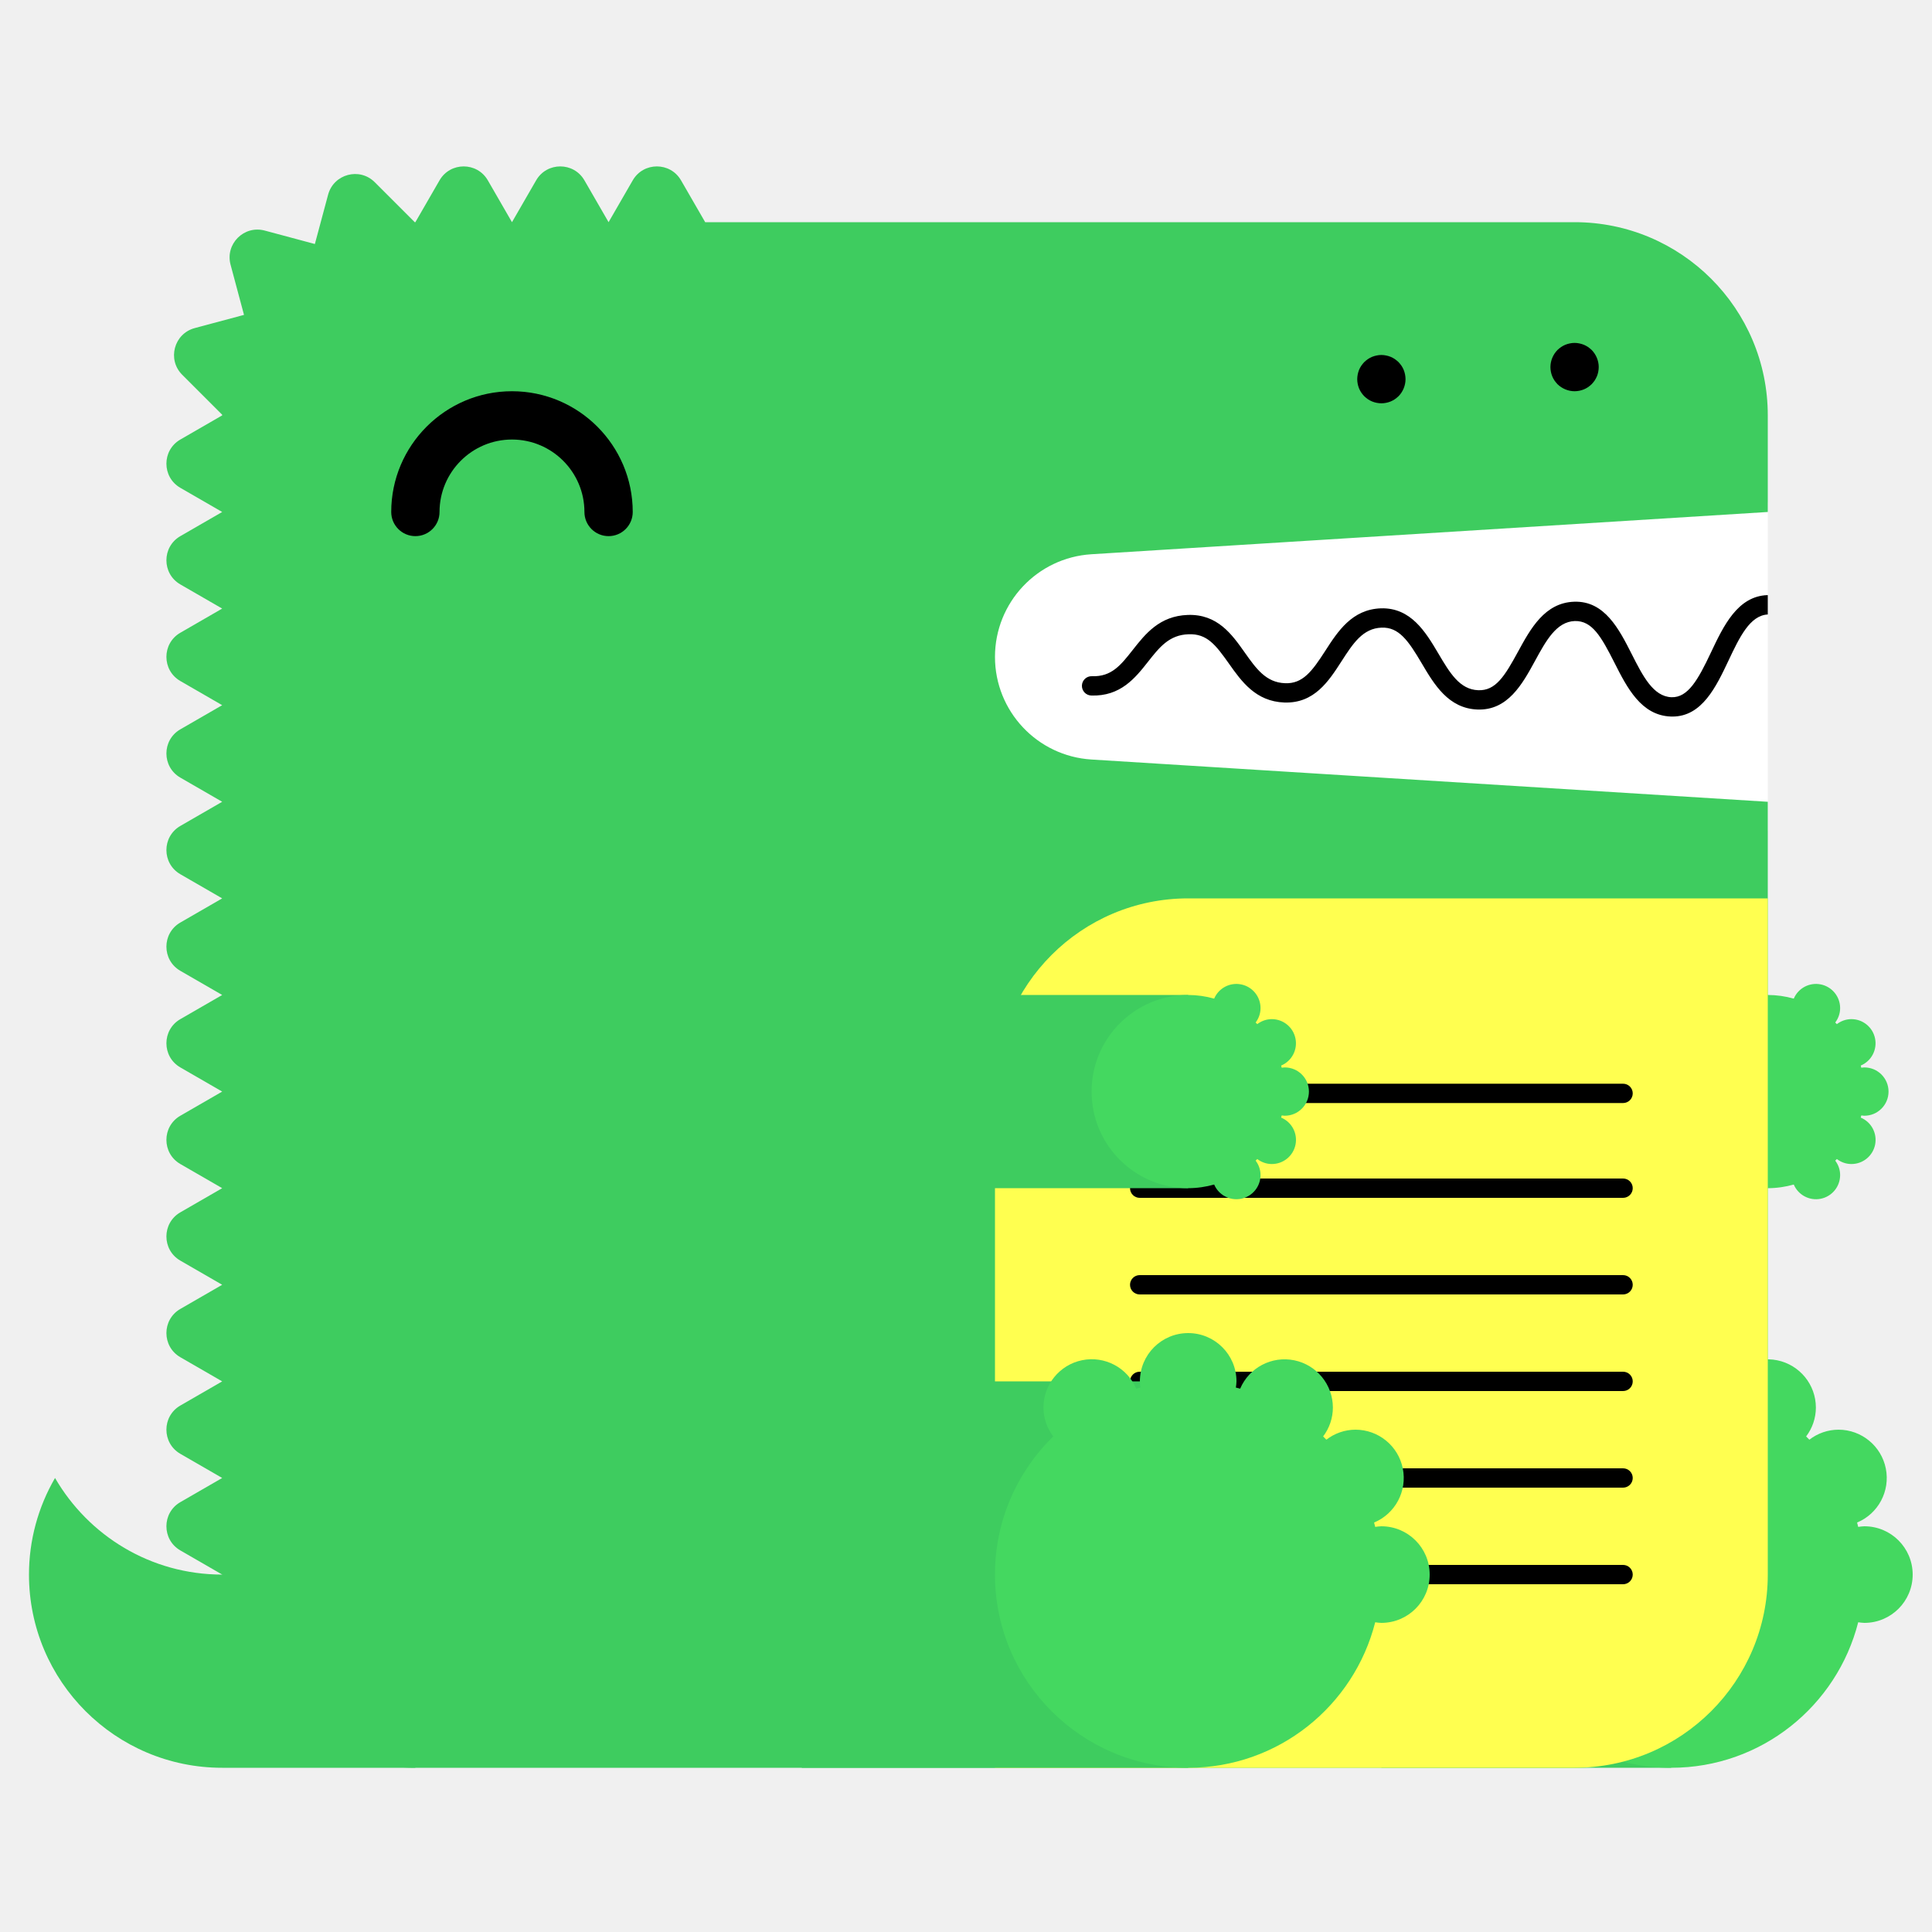
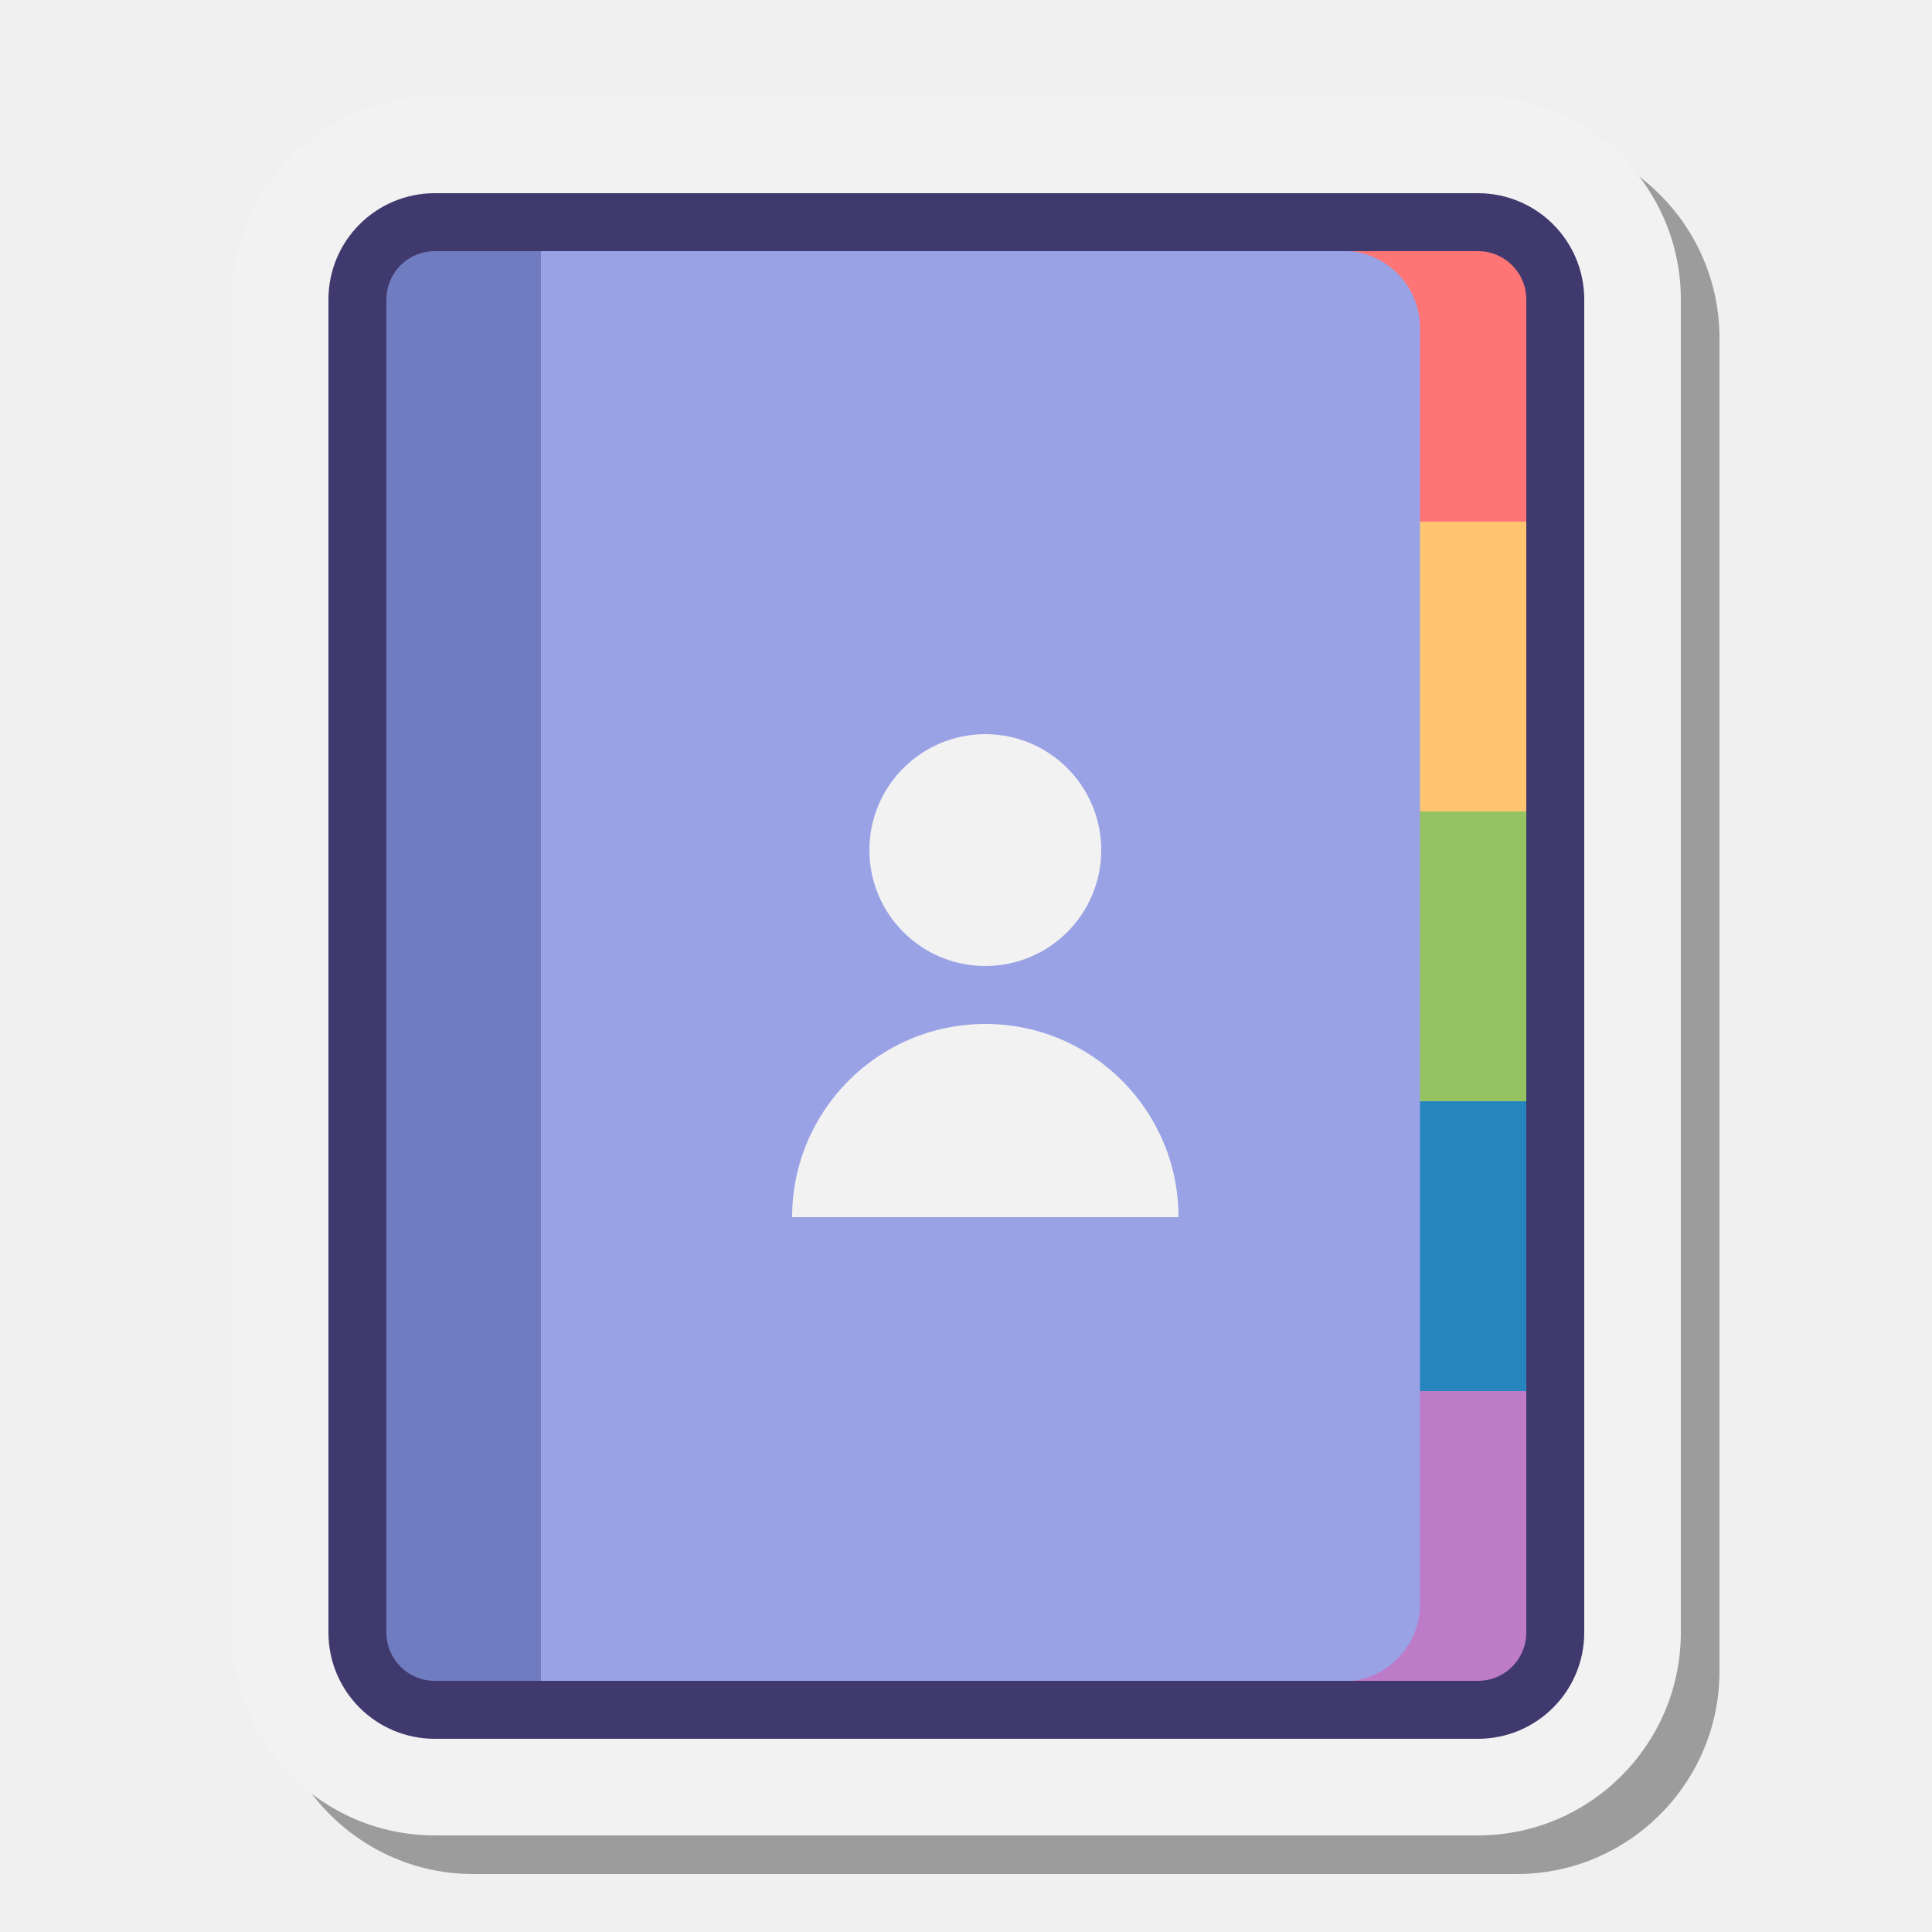
- <svg xmlns="http://www.w3.org/2000/svg" width="200" height="200" viewBox="0 0 200 200">
-   <g fill="none" fill-rule="evenodd">
-     <path fill="#FFF" d="M99 52h84v34H99z" />
-     <path d="M23 163c-7.398 0-13.843-4.027-17.303-10A19.886 19.886 0 0 0 3 163c0 11.046 8.954 20 20 20h20v-20H23z" fill="#3ECC5F" />
-     <path d="M112.98 57.376L183 53V43c0-11.046-8.954-20-20-20H73l-2.5-4.33c-1.112-1.925-3.889-1.925-5 0L63 23l-2.5-4.33c-1.111-1.925-3.889-1.925-5 0L53 23l-2.5-4.33c-1.111-1.925-3.889-1.925-5 0L43 23c-.022 0-.042.003-.065.003l-4.142-4.141c-1.57-1.571-4.252-.853-4.828 1.294l-1.369 5.104-5.192-1.392c-2.148-.575-4.111 1.389-3.535 3.536l1.39 5.193-5.102 1.367c-2.148.576-2.867 3.259-1.296 4.83l4.142 4.142c0 .021-.003.042-.003.064l-4.33 2.5c-1.925 1.111-1.925 3.889 0 5L23 53l-4.33 2.5c-1.925 1.111-1.925 3.889 0 5L23 63l-4.33 2.5c-1.925 1.111-1.925 3.889 0 5L23 73l-4.33 2.5c-1.925 1.111-1.925 3.889 0 5L23 83l-4.33 2.5c-1.925 1.111-1.925 3.889 0 5L23 93l-4.33 2.5c-1.925 1.111-1.925 3.889 0 5L23 103l-4.33 2.5c-1.925 1.111-1.925 3.889 0 5L23 113l-4.33 2.5c-1.925 1.111-1.925 3.889 0 5L23 123l-4.33 2.5c-1.925 1.111-1.925 3.889 0 5L23 133l-4.33 2.5c-1.925 1.111-1.925 3.889 0 5L23 143l-4.33 2.5c-1.925 1.111-1.925 3.889 0 5L23 153l-4.33 2.5c-1.925 1.111-1.925 3.889 0 5L23 163c0 11.046 8.954 20 20 20h120c11.046 0 20-8.954 20-20V83l-70.02-4.376A10.645 10.645 0 0 1 103 68c0-5.621 4.37-10.273 9.98-10.624" fill="#3ECC5F" />
-     <path fill="#3ECC5F" d="M143 183h30v-40h-30z" />
-     <path d="M193 158c-.219 0-.428.037-.639.064-.038-.15-.074-.301-.116-.451A5 5 0 0 0 190.32 148a4.96 4.96 0 0 0-3.016 1.036 26.531 26.531 0 0 0-.335-.336 4.955 4.955 0 0 0 1.011-2.987 5 5 0 0 0-9.599-1.959c-.148-.042-.297-.077-.445-.115.027-.211.064-.42.064-.639a5 5 0 0 0-5-5 5 5 0 0 0-5 5c0 .219.037.428.064.639-.148.038-.297.073-.445.115a4.998 4.998 0 0 0-9.599 1.959c0 1.125.384 2.151 1.011 2.987-3.717 3.632-6.031 8.693-6.031 14.3 0 11.046 8.954 20 20 20 9.339 0 17.16-6.41 19.361-15.064.211.027.42.064.639.064a5 5 0 0 0 5-5 5 5 0 0 0-5-5" fill="#44D860" />
-     <path fill="#3ECC5F" d="M153 123h30v-20h-30z" />
-     <path d="M193 115.5a2.5 2.5 0 1 0 0-5c-.109 0-.214.019-.319.032-.02-.075-.037-.15-.058-.225a2.501 2.501 0 0 0-.963-4.807c-.569 0-1.088.197-1.508.518a6.653 6.653 0 0 0-.168-.168c.314-.417.506-.931.506-1.494a2.5 2.5 0 0 0-4.8-.979A9.987 9.987 0 0 0 183 103c-5.522 0-10 4.478-10 10s4.478 10 10 10c.934 0 1.833-.138 2.69-.377a2.5 2.5 0 0 0 4.8-.979c0-.563-.192-1.077-.506-1.494.057-.055.113-.111.168-.168.42.321.939.518 1.508.518a2.5 2.5 0 0 0 .963-4.807c.021-.074.038-.15.058-.225.105.013.21.032.319.032" fill="#44D860" />
-     <path d="M63 55.5a2.5 2.5 0 0 1-2.5-2.5c0-4.136-3.364-7.5-7.5-7.5s-7.5 3.364-7.5 7.5a2.5 2.5 0 1 1-5 0c0-6.893 5.607-12.5 12.5-12.5S65.5 46.107 65.5 53a2.5 2.5 0 0 1-2.5 2.5" fill="#000" />
-     <path d="M103 183h60c11.046 0 20-8.954 20-20V93h-60c-11.046 0-20 8.954-20 20v70z" fill="#FFFF50" />
-     <path d="M168.02 124h-50.04a1 1 0 1 1 0-2h50.04a1 1 0 1 1 0 2m0 20h-50.04a1 1 0 1 1 0-2h50.04a1 1 0 1 1 0 2m0 20h-50.04a1 1 0 1 1 0-2h50.04a1 1 0 1 1 0 2m0-49.814h-50.04a1 1 0 1 1 0-2h50.04a1 1 0 1 1 0 2m0 19.814h-50.04a1 1 0 1 1 0-2h50.04a1 1 0 1 1 0 2m0 20h-50.04a1 1 0 1 1 0-2h50.04a1 1 0 1 1 0 2M183 61.611c-.012 0-.022-.006-.034-.005-3.09.105-4.552 3.196-5.842 5.923-1.346 2.85-2.387 4.703-4.093 4.647-1.889-.068-2.969-2.202-4.113-4.46-1.314-2.594-2.814-5.536-5.963-5.426-3.046.104-4.513 2.794-5.807 5.167-1.377 2.528-2.314 4.065-4.121 3.994-1.927-.07-2.951-1.805-4.136-3.813-1.321-2.236-2.848-4.75-5.936-4.664-2.994.103-4.465 2.385-5.763 4.4-1.373 2.13-2.335 3.428-4.165 3.351-1.973-.07-2.992-1.51-4.171-3.177-1.324-1.873-2.816-3.993-5.895-3.89-2.928.1-4.399 1.97-5.696 3.618-1.232 1.564-2.194 2.802-4.229 2.724a1 1 0 0 0-.072 2c3.017.101 4.545-1.8 5.872-3.487 1.177-1.496 2.193-2.787 4.193-2.855 1.926-.082 2.829 1.115 4.195 3.045 1.297 1.834 2.769 3.914 5.731 4.021 3.103.104 4.596-2.215 5.918-4.267 1.182-1.834 2.202-3.417 4.15-3.484 1.793-.067 2.769 1.35 4.145 3.681 1.297 2.197 2.766 4.686 5.787 4.796 3.125.108 4.634-2.62 5.949-5.035 1.139-2.088 2.214-4.06 4.119-4.126 1.793-.042 2.728 1.595 4.111 4.33 1.292 2.553 2.757 5.445 5.825 5.556l.169.003c3.064 0 4.518-3.075 5.805-5.794 1.139-2.41 2.217-4.68 4.067-4.773v-2z" fill="#000" />
-     <path fill="#3ECC5F" d="M83 183h40v-40H83z" />
-     <path d="M143 158c-.219 0-.428.037-.639.064-.038-.15-.074-.301-.116-.451A5 5 0 0 0 140.32 148a4.96 4.96 0 0 0-3.016 1.036 26.531 26.531 0 0 0-.335-.336 4.955 4.955 0 0 0 1.011-2.987 5 5 0 0 0-9.599-1.959c-.148-.042-.297-.077-.445-.115.027-.211.064-.42.064-.639a5 5 0 0 0-5-5 5 5 0 0 0-5 5c0 .219.037.428.064.639-.148.038-.297.073-.445.115a4.998 4.998 0 0 0-9.599 1.959c0 1.125.384 2.151 1.011 2.987-3.717 3.632-6.031 8.693-6.031 14.3 0 11.046 8.954 20 20 20 9.339 0 17.16-6.41 19.361-15.064.211.027.42.064.639.064a5 5 0 0 0 5-5 5 5 0 0 0-5-5" fill="#44D860" />
-     <path fill="#3ECC5F" d="M83 123h40v-20H83z" />
-     <path d="M133 115.5a2.5 2.5 0 1 0 0-5c-.109 0-.214.019-.319.032-.02-.075-.037-.15-.058-.225a2.501 2.501 0 0 0-.963-4.807c-.569 0-1.088.197-1.508.518a6.653 6.653 0 0 0-.168-.168c.314-.417.506-.931.506-1.494a2.5 2.5 0 0 0-4.8-.979A9.987 9.987 0 0 0 123 103c-5.522 0-10 4.478-10 10s4.478 10 10 10c.934 0 1.833-.138 2.69-.377a2.5 2.5 0 0 0 4.8-.979c0-.563-.192-1.077-.506-1.494.057-.055.113-.111.168-.168.42.321.939.518 1.508.518a2.5 2.5 0 0 0 .963-4.807c.021-.074.038-.15.058-.225.105.013.21.032.319.032" fill="#44D860" />
-     <path d="M143 41.75c-.16 0-.33-.02-.49-.05a2.52 2.52 0 0 1-.47-.14c-.15-.06-.29-.14-.431-.23-.13-.09-.259-.2-.38-.31-.109-.12-.219-.24-.309-.38s-.17-.28-.231-.43a2.619 2.619 0 0 1-.189-.96c0-.16.02-.33.05-.49.03-.16.08-.31.139-.47.061-.15.141-.29.231-.43.09-.13.2-.26.309-.38.121-.11.25-.22.38-.31.141-.09.281-.17.431-.23.149-.06.31-.11.47-.14.32-.07.65-.07.98 0 .159.03.32.08.47.14.149.06.29.14.43.23.13.09.259.2.38.31.11.12.22.25.31.38.09.14.17.28.23.43.06.16.11.31.14.47.029.16.05.33.05.49 0 .66-.271 1.31-.73 1.77-.121.11-.25.22-.38.31-.14.09-.281.17-.43.23a2.565 2.565 0 0 1-.96.19m20-1.25c-.66 0-1.3-.27-1.771-.73a3.802 3.802 0 0 1-.309-.38c-.09-.14-.17-.28-.231-.43a2.619 2.619 0 0 1-.189-.96c0-.66.27-1.3.729-1.77.121-.11.25-.22.38-.31.141-.09.281-.17.431-.23.149-.06.31-.11.47-.14.32-.07.66-.07.98 0 .159.03.32.08.47.14.149.06.29.14.43.23.13.09.259.2.38.31.459.47.73 1.11.73 1.77 0 .16-.021.33-.05.49-.03.16-.08.32-.14.47-.07.15-.14.29-.23.43-.09.13-.2.26-.31.38-.121.11-.25.22-.38.31-.14.09-.281.17-.43.23a2.565 2.565 0 0 1-.96.19" fill="#000" />
-   </g>
+ <svg xmlns="http://www.w3.org/2000/svg" viewBox="0 0 100 100" width="200px" height="200px">
+   <path d="M24.5,97C18.71,97,14,92.29,14,86.5v-69C14,11.71,18.71,7,24.5,7h54 C84.29,7,89,11.71,89,17.5v69C89,92.29,84.29,97,78.5,97H24.5z" opacity=".35" />
+   <path fill="#f2f2f2" d="M22.5,95C16.71,95,12,90.29,12,84.5v-69C12,9.71,16.71,5,22.5,5h54C82.29,5,87,9.71,87,15.5v69 C87,90.29,82.29,95,76.5,95H22.5z" />
+   <rect width="11" height="15" x="69" y="12" fill="#ff7575" />
+   <rect width="11" height="15" x="69" y="27" fill="#ffc571" />
+   <rect width="11" height="15" x="69" y="42" fill="#96c362" />
+   <rect width="11" height="15" x="69" y="57" fill="#2785bd" />
+   <rect width="11" height="15" x="69" y="72" fill="#bd7bc8" />
+   <path fill="#9aa2e6" d="M69.5,87.028h-47c-2.209,0-4-1.791-4-4V16.978c0-2.209,1.791-4,4-4h47c2.209,0,4,1.791,4,4v66.051 C73.5,85.237,71.709,87.028,69.5,87.028z" />
+   <circle cx="51" cy="44" r="6" fill="#f2f2f2" />
+   <path fill="#f2f2f2" d="M51,53L51,53c-5.523,0-10,4.477-10,10h20C61,57.477,56.523,53,51,53z" />
+   <rect width="9" height="76" x="19" y="12" fill="#707cc0" />
+   <path fill="none" stroke="#40396e" stroke-linecap="round" stroke-linejoin="round" stroke-miterlimit="10" stroke-width="3" d="M76.5,88.5h-54c-2.209,0-4-1.791-4-4v-69c0-2.209,1.791-4,4-4h54c2.209,0,4,1.791,4,4v69C80.5,86.709,78.709,88.5,76.5,88.5z" />
</svg>
